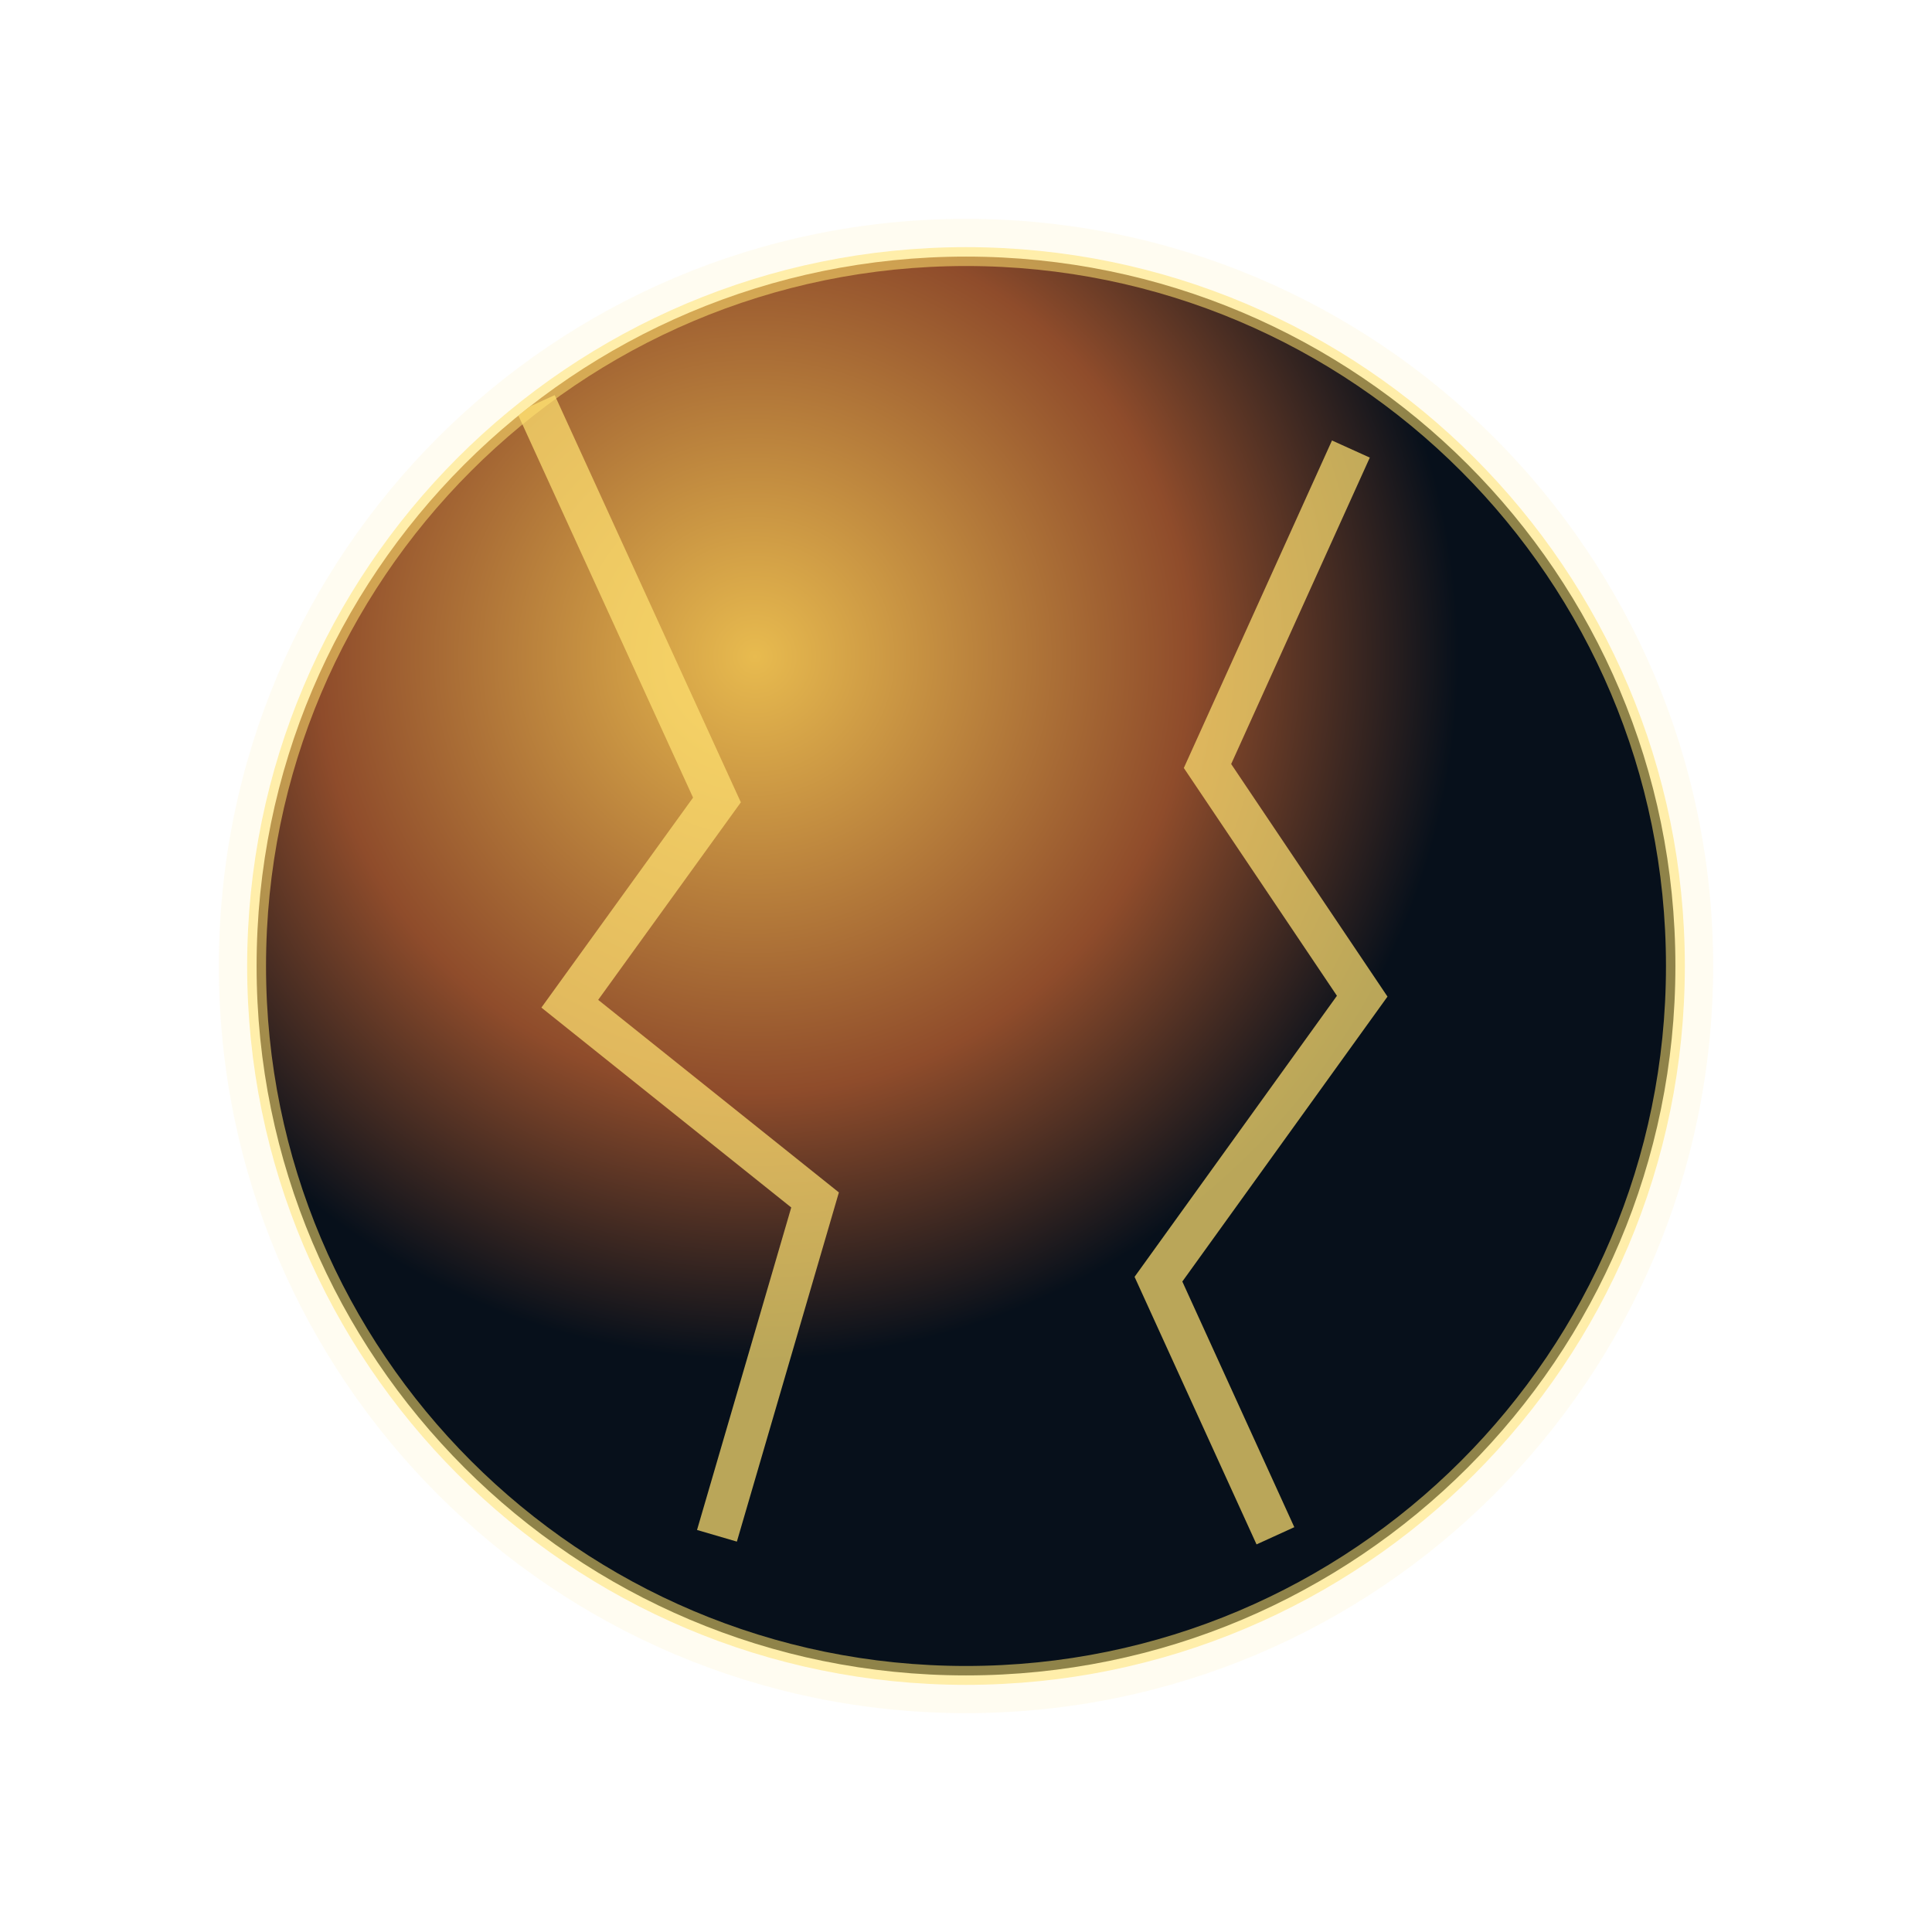
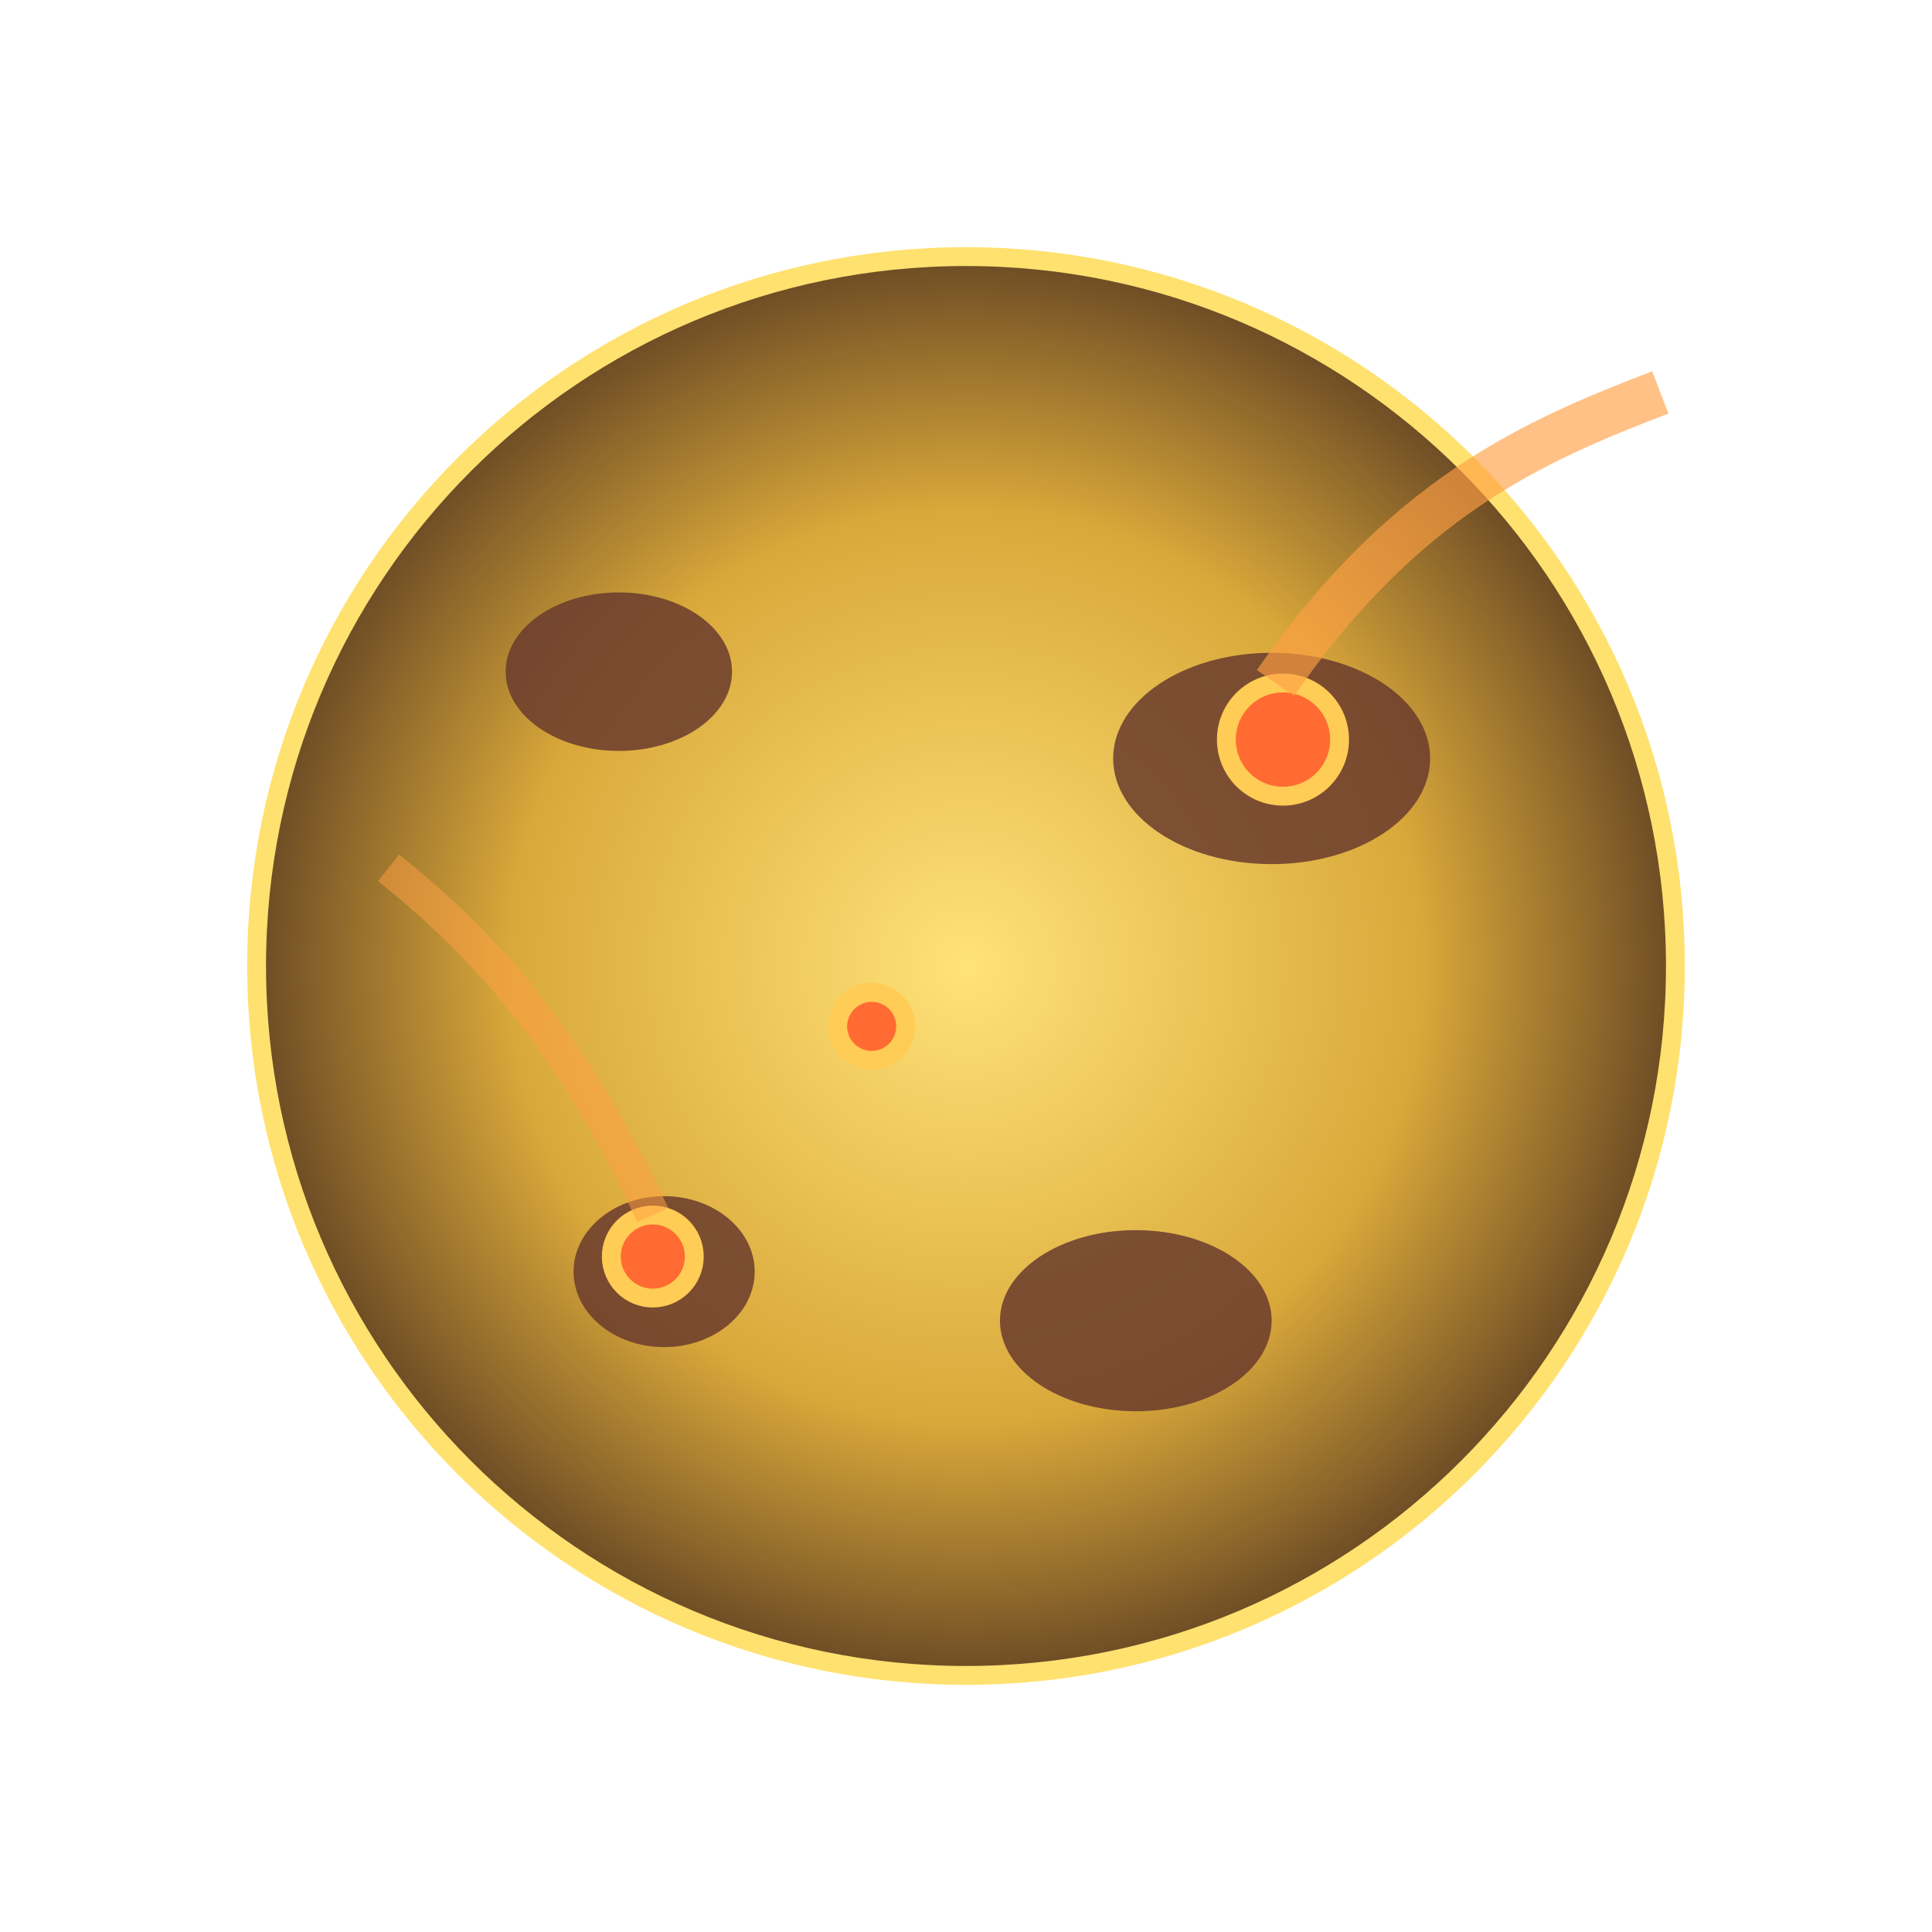
<svg xmlns="http://www.w3.org/2000/svg" width="512" height="512" viewBox="0 0 512 512">
  <defs>
-     <radialGradient id="g" cx="35%" cy="28%">
-       <stop offset="0" stop-color="#e8bb4f" />
-       <stop offset=".62" stop-color="#8f4c2b" />
-       <stop offset="1" stop-color="#07101b" />
+     <radialGradient id="g">
+       <stop stop-color="#ffe278" />
+       <stop offset=".65" stop-color="#d9a83a" />
+       <stop offset="1" stop-color="#6f4d25" />
    </radialGradient>
-     <linearGradient id="l" x1="0" x2="1">
-       <stop stop-color="#e8bb4f" />
-       <stop offset="1" stop-color="#8f4c2b" />
-     </linearGradient>
-     <clipPath id="c">
-       <circle cx="256" cy="256" r="188" />
-     </clipPath>
  </defs>
-   <circle cx="256" cy="256" r="198" fill="#ffe170" opacity=".10" />
-   <circle cx="256" cy="256" r="188" fill="url(#g)" />
-   <circle cx="256" cy="256" r="188" fill="none" stroke="#ffe170" stroke-width="5" opacity=".55" />
-   <g clip-path="url(#c)" fill="none" stroke="#ffe170" stroke-width="11" opacity=".72">
-     <path d="M142 107l48 105-39 54 65 52-26 89" />
-     <path d="M358 119l-38 84 41 61-54 75 31 68" />
+   <circle cx="256" cy="256" r="188" fill="url(#g)" stroke="#ffe170" stroke-width="5" />
+   <g fill="#6a3b2d" opacity=".85">
+     <ellipse cx="164" cy="178" rx="30" ry="21" />
+     <ellipse cx="337" cy="201" rx="42" ry="28" />
+     <ellipse cx="301" cy="350" rx="36" ry="24" />
+     <ellipse cx="176" cy="337" rx="24" ry="20" />
  </g>
+   <g fill="#ff6b32" stroke="#ffcc55" stroke-width="5">
+     <circle cx="340" cy="196" r="15" />
+     <circle cx="173" cy="333" r="11" />
+     <circle cx="231" cy="272" r="9" />
+   </g>
+   <path d="M338 181c34-49 68-64 102-77" fill="none" stroke="#ff9f43" stroke-width="12" opacity=".65" />
+   <path d="M173 322c-22-47-45-72-70-92" fill="none" stroke="#ff9f43" stroke-width="9" opacity=".52" />
</svg>
